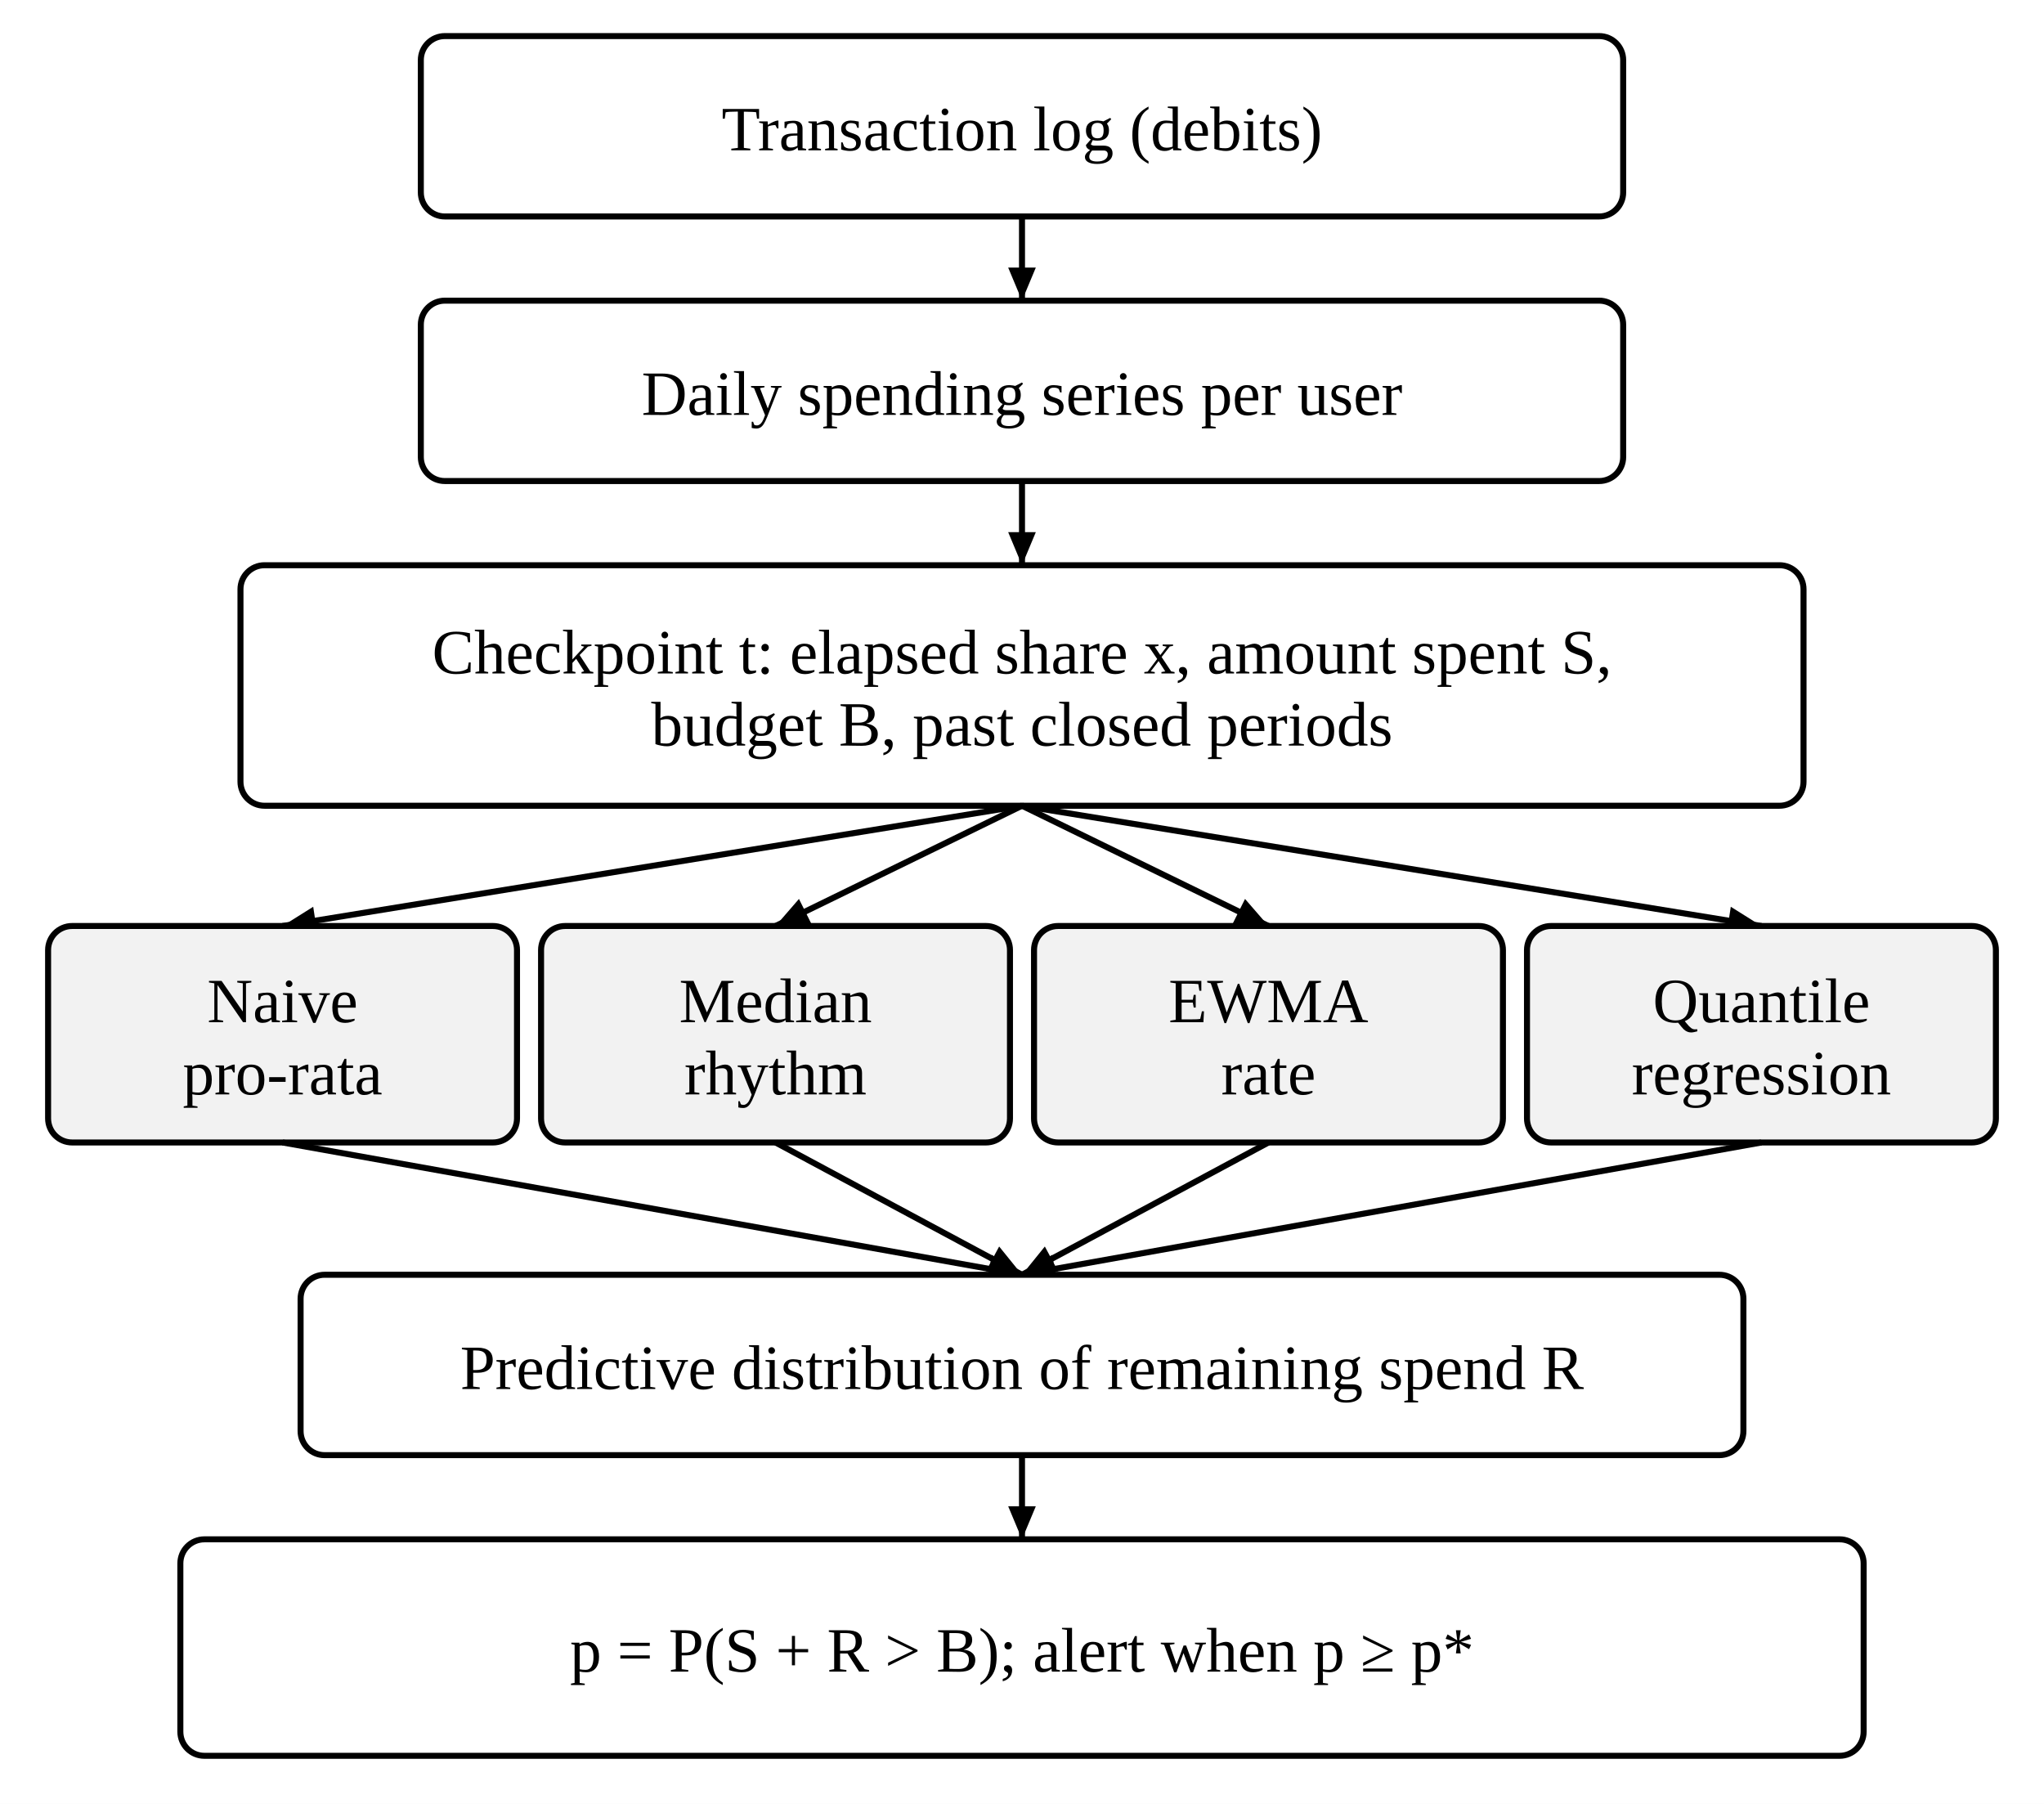
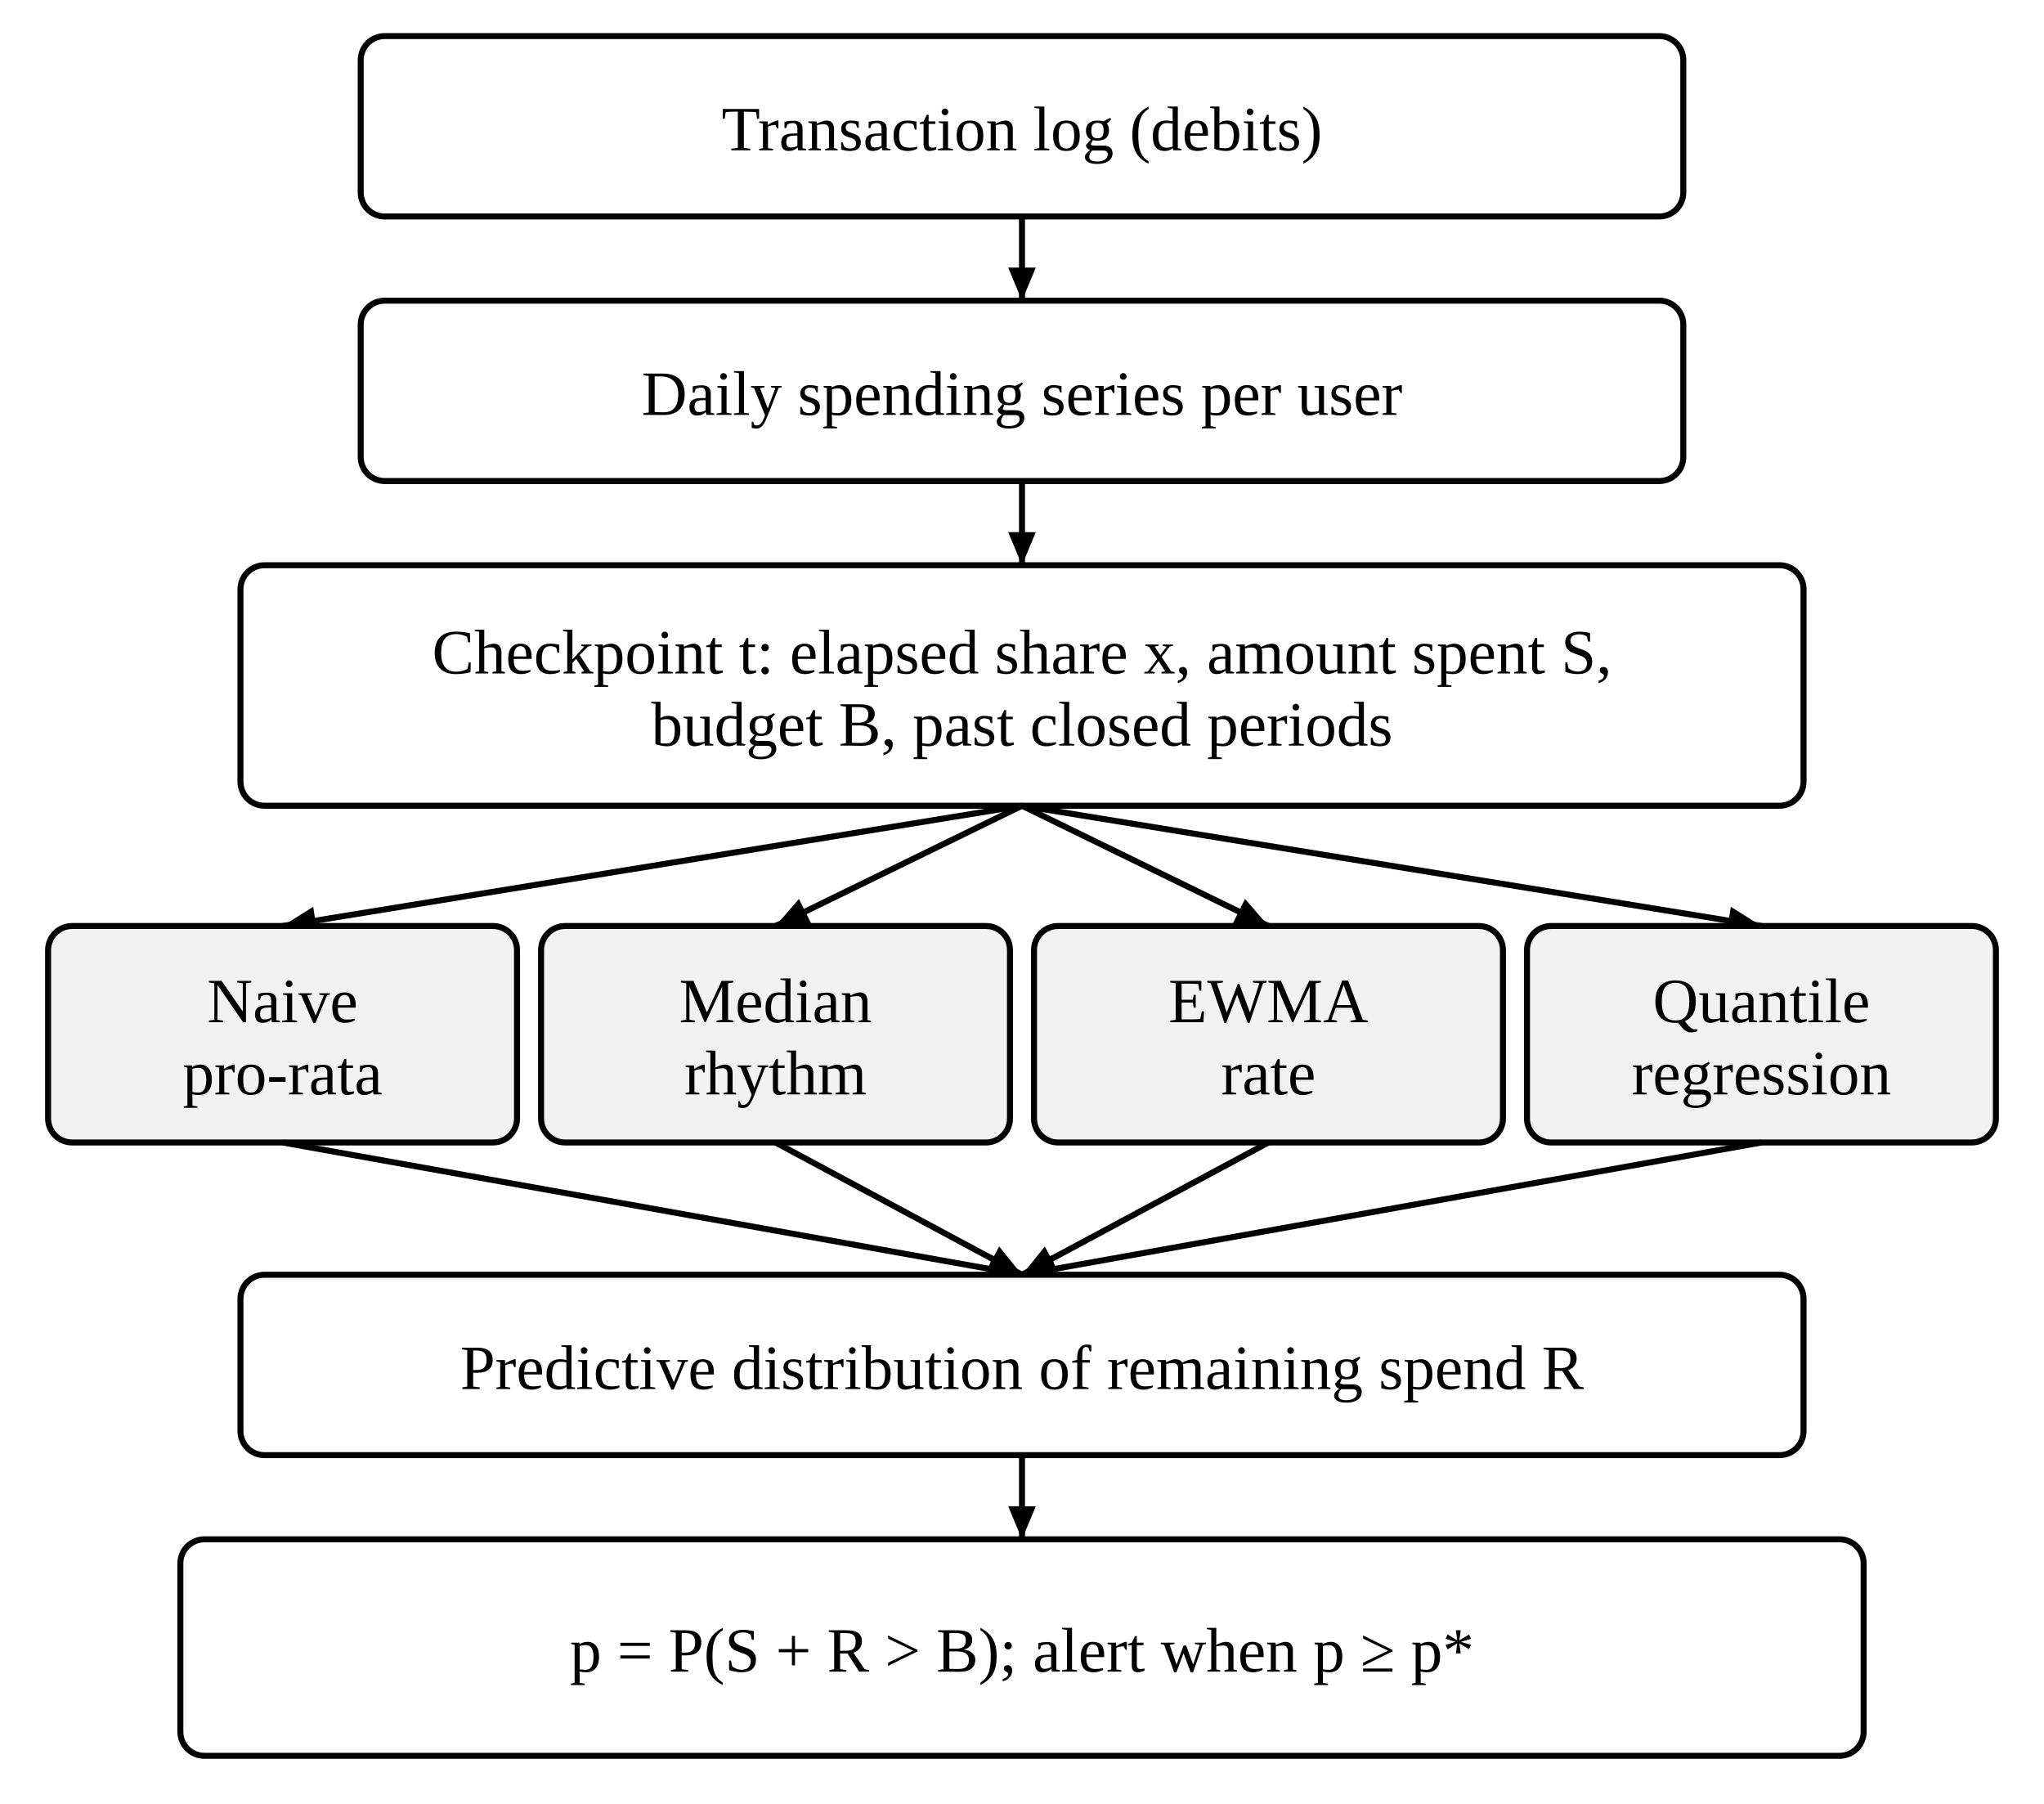
<svg xmlns="http://www.w3.org/2000/svg" width="340" height="300" viewBox="0 0 340 300">
  <defs>
    <marker id="a" markerWidth="8" markerHeight="8" refX="7" refY="3" orient="auto">
      <path d="M0,0 L7,3 L0,6 z" fill="#000" />
    </marker>
  </defs>
  <rect width="340" height="300" fill="#fff" />
-   <rect x="70" y="6" width="200" height="30" rx="4" fill="#ffffff" stroke="#000" stroke-width="1" />
+   <rect x="60" y="6" width="220" height="30" rx="4" fill="#ffffff" stroke="#000" stroke-width="1" />
  <text x="170.0" y="25.0" font-family="Times New Roman, Times, serif" font-size="10.5" text-anchor="middle">Transaction log (debits)</text>
  <line x1="170" y1="36" x2="170" y2="50" stroke="#000" stroke-width="1" />
  <polygon points="170,50 167.7,44.5 172.3,44.5" fill="#000" />
-   <rect x="70" y="50" width="200" height="30" rx="4" fill="#ffffff" stroke="#000" stroke-width="1" />
+   <rect x="60" y="50" width="220" height="30" rx="4" fill="#ffffff" stroke="#000" stroke-width="1" />
  <text x="170.0" y="69.0" font-family="Times New Roman, Times, serif" font-size="10.5" text-anchor="middle">Daily spending series per user</text>
  <line x1="170" y1="80" x2="170" y2="94" stroke="#000" stroke-width="1" />
  <polygon points="170,94 167.7,88.5 172.3,88.5" fill="#000" />
  <rect x="40" y="94" width="260" height="40" rx="4" fill="#ffffff" stroke="#000" stroke-width="1" />
  <text x="170.0" y="112.0" font-family="Times New Roman, Times, serif" font-size="10.5" text-anchor="middle">Checkpoint t: elapsed share x, amount spent S,</text>
  <text x="170.0" y="124.0" font-family="Times New Roman, Times, serif" font-size="10.5" text-anchor="middle">budget B, past closed periods</text>
  <line x1="170" y1="134" x2="47" y2="154" stroke="#000" stroke-width="1" />
  <polygon points="47,154 52.1,150.8 52.8,155.4" fill="#000" />
  <rect x="8" y="154" width="78" height="36" rx="4" fill="#f2f2f2" stroke="#000" stroke-width="1" />
  <text x="47.0" y="170.0" font-family="Times New Roman, Times, serif" font-size="10.5" text-anchor="middle">Naive</text>
  <text x="47.0" y="182.0" font-family="Times New Roman, Times, serif" font-size="10.5" text-anchor="middle">pro-rata</text>
  <line x1="47" y1="190" x2="170" y2="212" stroke="#000" stroke-width="1" />
  <polygon points="170,212 164.1,213.3 165.0,208.7" fill="#000" />
  <line x1="170" y1="134" x2="129" y2="154" stroke="#000" stroke-width="1" />
  <polygon points="129,154 132.9,149.5 135.0,153.7" fill="#000" />
  <rect x="90" y="154" width="78" height="36" rx="4" fill="#f2f2f2" stroke="#000" stroke-width="1" />
  <text x="129.0" y="170.0" font-family="Times New Roman, Times, serif" font-size="10.5" text-anchor="middle">Median</text>
  <text x="129.0" y="182.0" font-family="Times New Roman, Times, serif" font-size="10.5" text-anchor="middle">rhythm</text>
  <line x1="129" y1="190" x2="170" y2="212" stroke="#000" stroke-width="1" />
  <polygon points="170,212 164.0,211.4 166.2,207.3" fill="#000" />
  <line x1="170" y1="134" x2="211" y2="154" stroke="#000" stroke-width="1" />
  <polygon points="211,154 205.0,153.7 207.1,149.5" fill="#000" />
  <rect x="172" y="154" width="78" height="36" rx="4" fill="#f2f2f2" stroke="#000" stroke-width="1" />
  <text x="211.0" y="170.0" font-family="Times New Roman, Times, serif" font-size="10.5" text-anchor="middle">EWMA</text>
  <text x="211.0" y="182.0" font-family="Times New Roman, Times, serif" font-size="10.5" text-anchor="middle">rate</text>
  <line x1="211" y1="190" x2="170" y2="212" stroke="#000" stroke-width="1" />
  <polygon points="170,212 173.8,207.3 176.0,211.4" fill="#000" />
  <line x1="170" y1="134" x2="293" y2="154" stroke="#000" stroke-width="1" />
  <polygon points="293,154 287.2,155.4 287.9,150.8" fill="#000" />
  <rect x="254" y="154" width="78" height="36" rx="4" fill="#f2f2f2" stroke="#000" stroke-width="1" />
  <text x="293.0" y="170.0" font-family="Times New Roman, Times, serif" font-size="10.5" text-anchor="middle">Quantile</text>
  <text x="293.0" y="182.0" font-family="Times New Roman, Times, serif" font-size="10.5" text-anchor="middle">regression</text>
  <line x1="293" y1="190" x2="170" y2="212" stroke="#000" stroke-width="1" />
  <polygon points="170,212 175.0,208.7 175.9,213.3" fill="#000" />
-   <rect x="50" y="212" width="240" height="30" rx="4" fill="#ffffff" stroke="#000" stroke-width="1" />
+   <rect x="40" y="212" width="260" height="30" rx="4" fill="#ffffff" stroke="#000" stroke-width="1" />
  <text x="170.0" y="231.0" font-family="Times New Roman, Times, serif" font-size="10.5" text-anchor="middle">Predictive distribution of remaining spend R</text>
  <line x1="170" y1="242" x2="170" y2="256" stroke="#000" stroke-width="1" />
  <polygon points="170,256 167.7,250.5 172.3,250.5" fill="#000" />
  <rect x="30" y="256" width="280" height="36" rx="4" fill="#ffffff" stroke="#000" stroke-width="1" />
  <text x="170.0" y="278.0" font-family="Times New Roman, Times, serif" font-size="10.5" text-anchor="middle">p = P(S + R &gt; B);  alert when p ≥ p*</text>
</svg>
